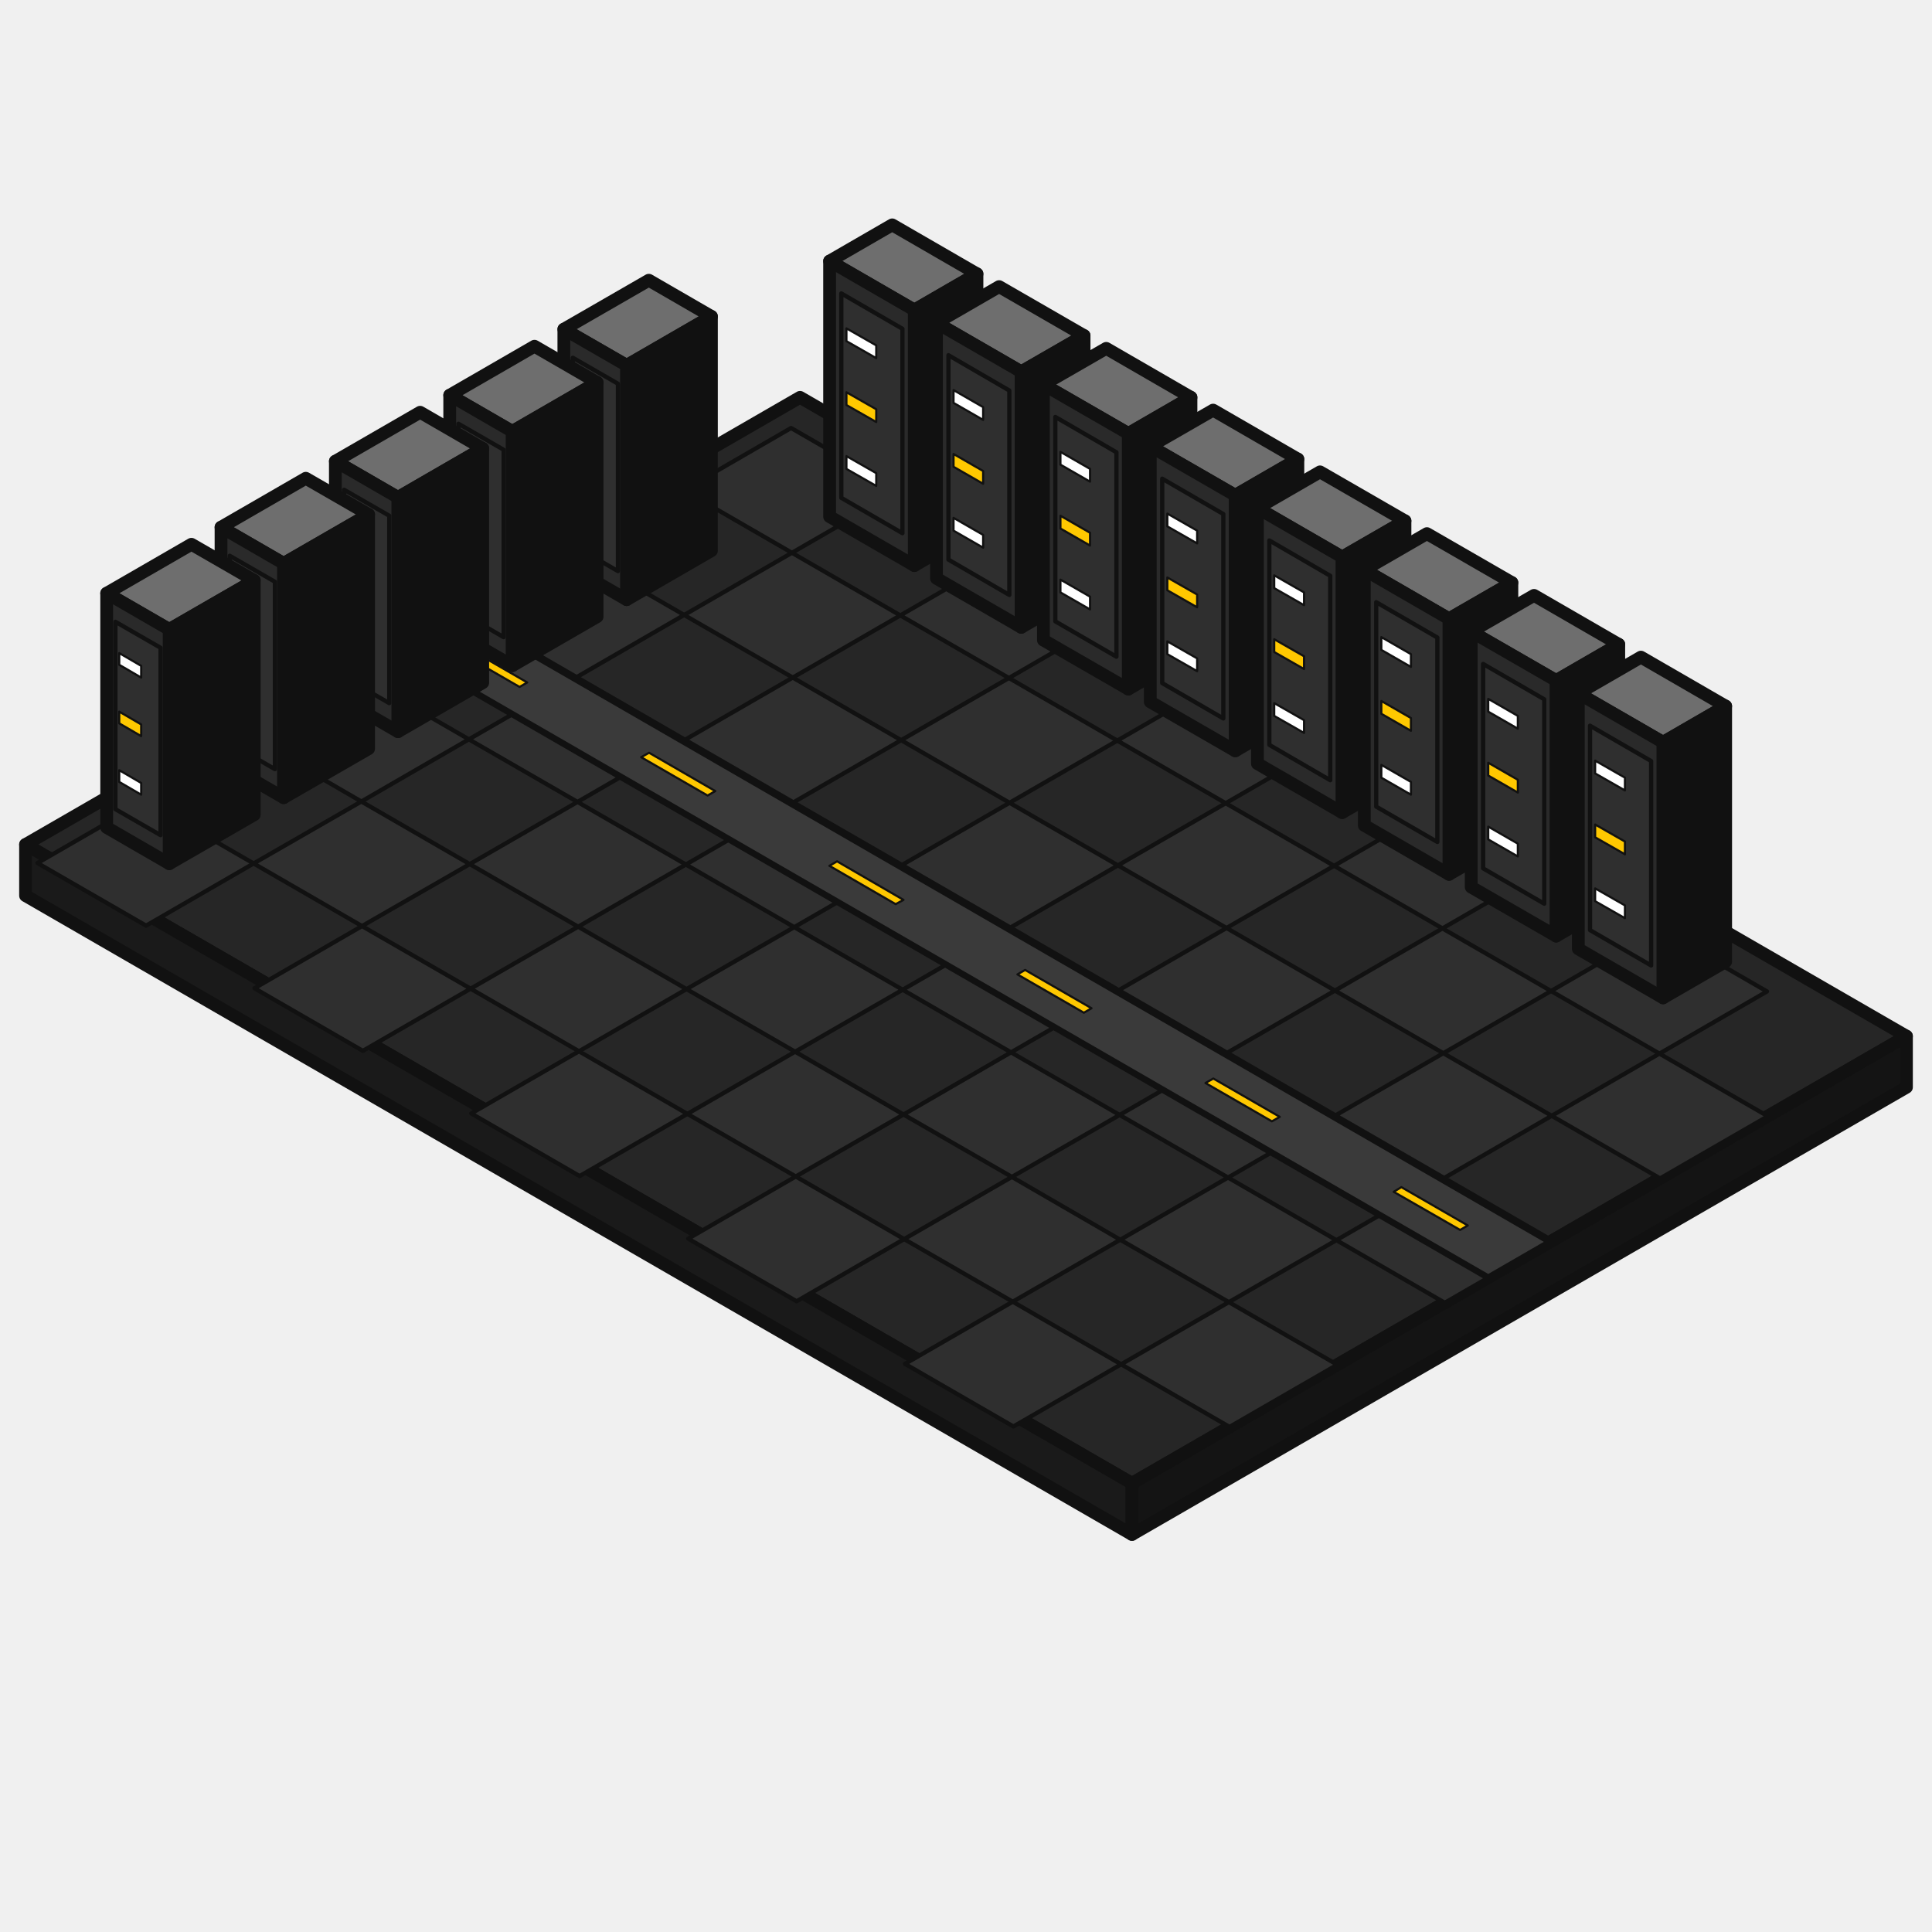
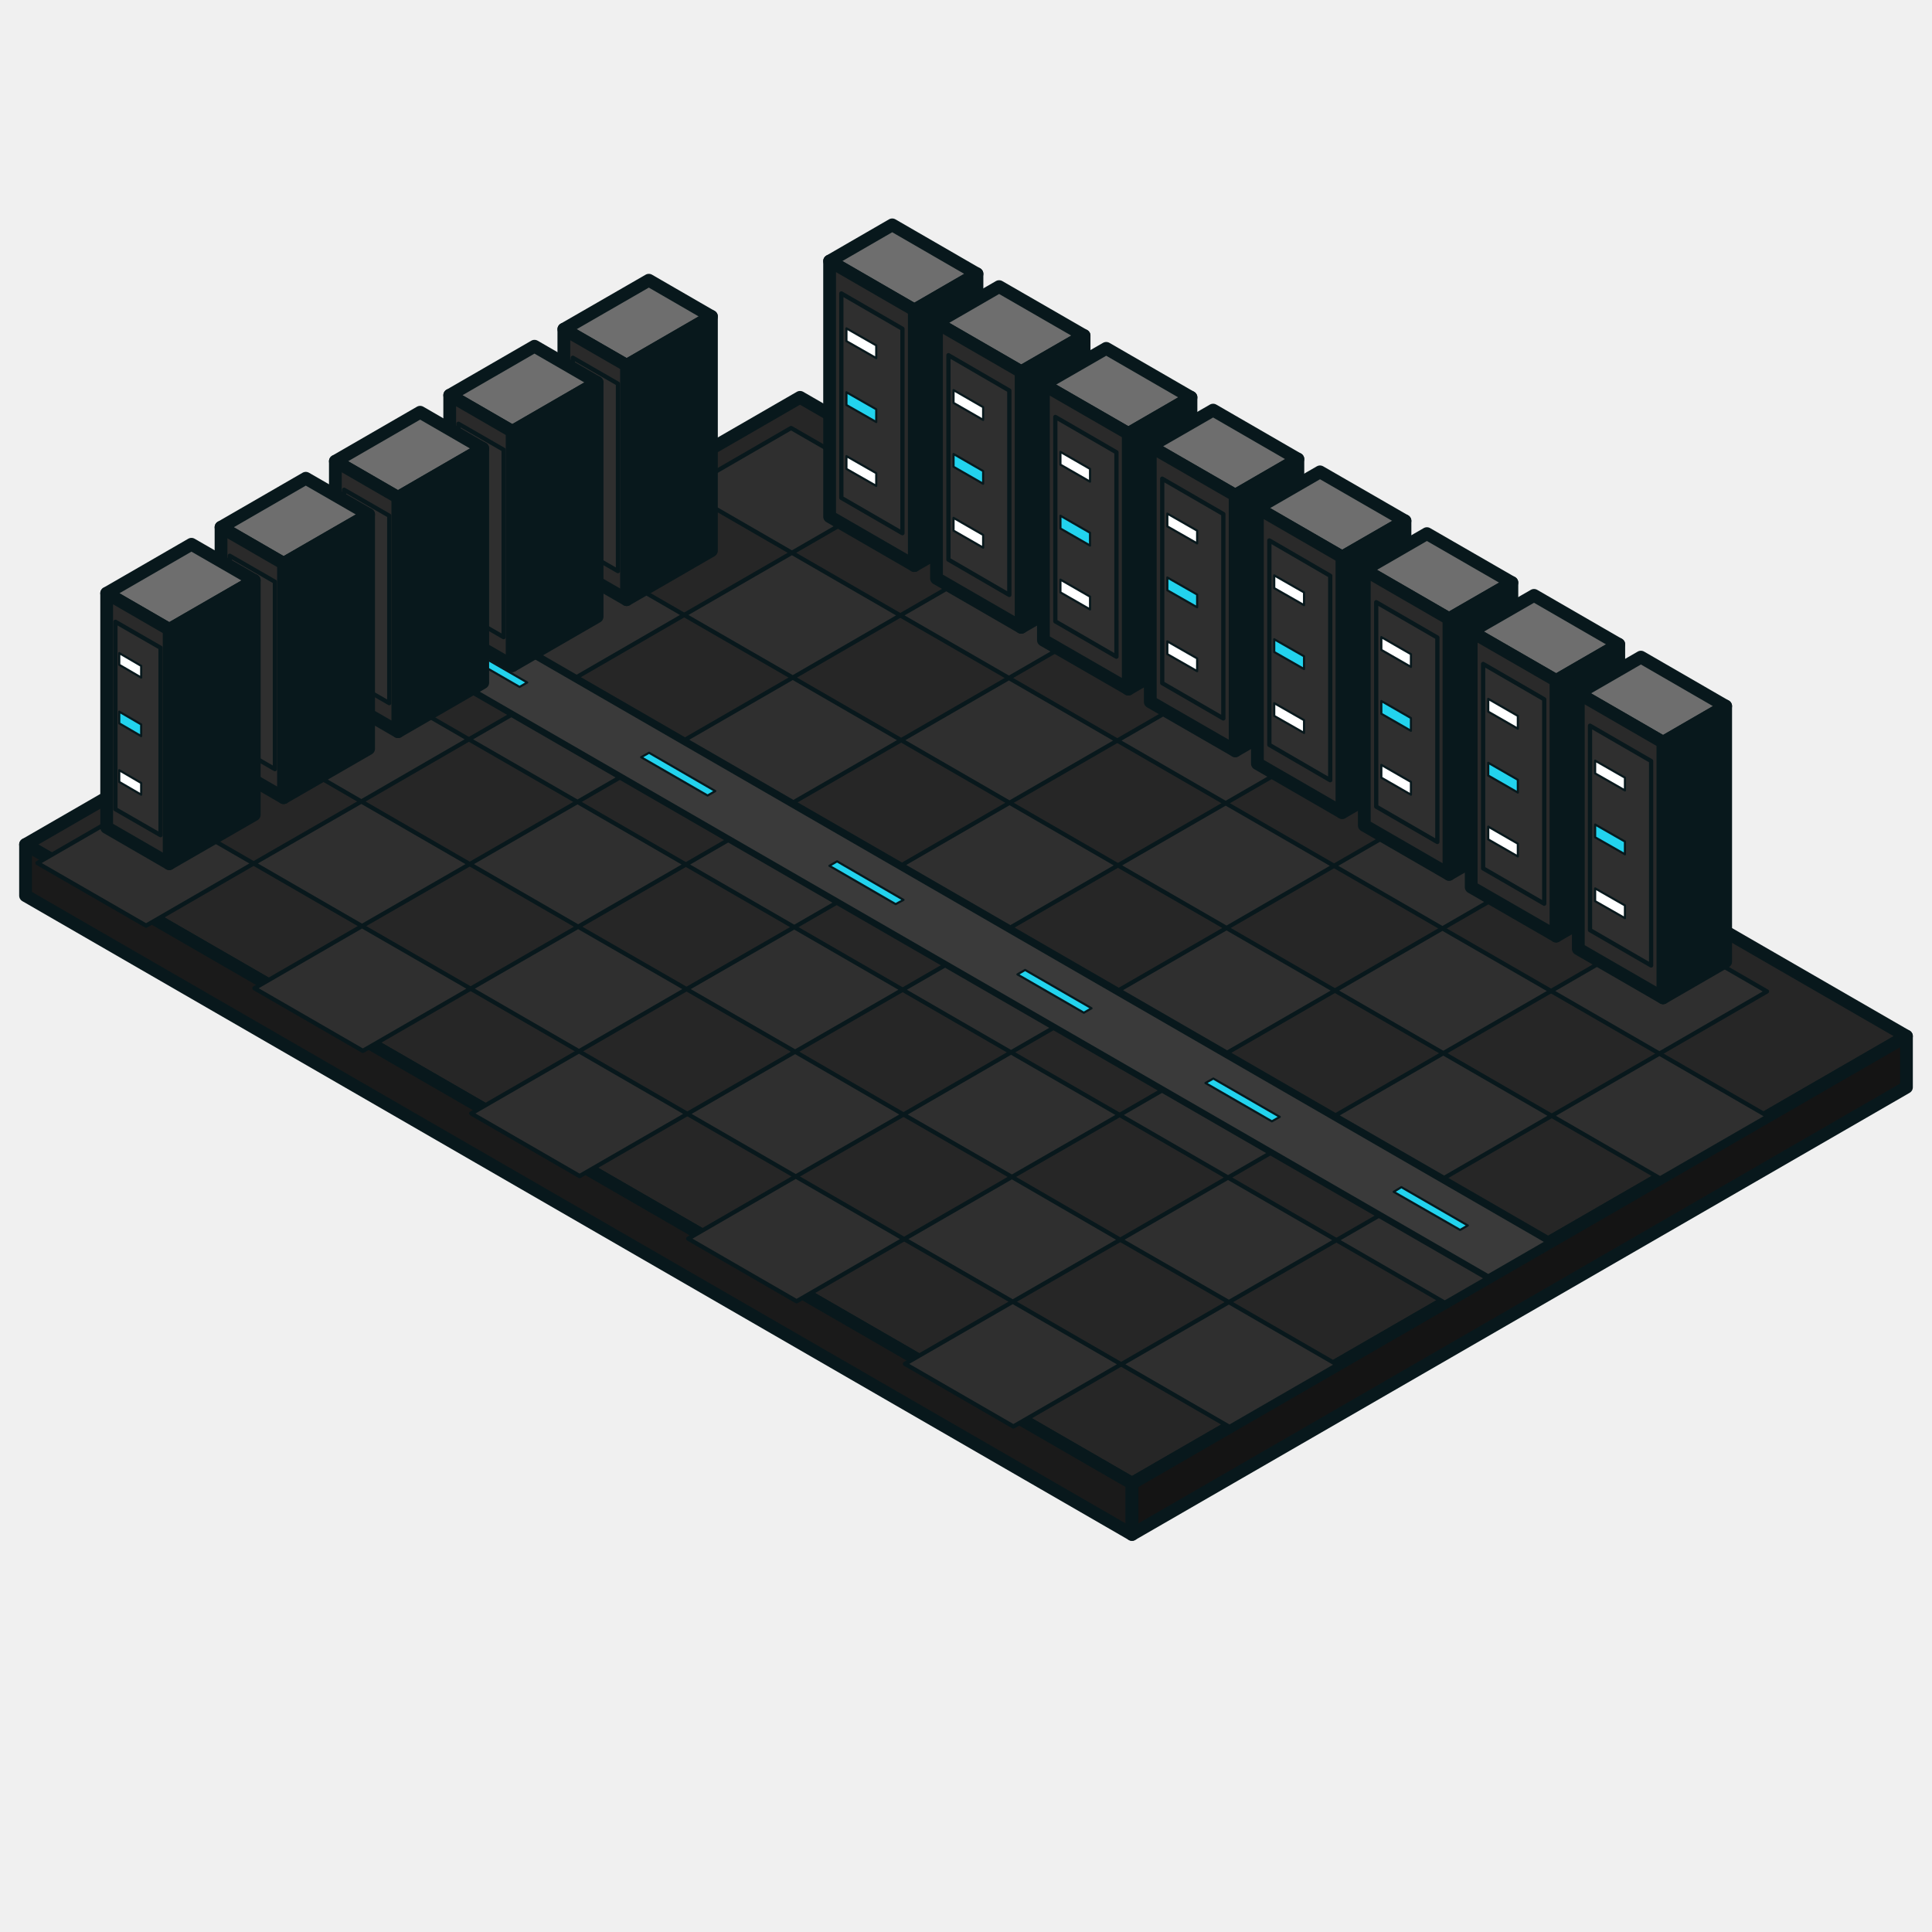
<svg xmlns="http://www.w3.org/2000/svg" viewBox="-375.7 -210.6 907.3 907.3" width="400" height="400">
-   <polygon points="0.0,-24.0 519.6,276.0 155.9,486.0 -363.7,186.0" fill="#262626" stroke="#111111" stroke-width="6" stroke-linejoin="round" />
-   <polygon points="-363.7,210.0 155.9,510.0 155.9,486.0 -363.7,186.0" fill="#1A1A1A" stroke="#111111" stroke-width="6" stroke-linejoin="round" />
-   <polygon points="519.6,300.0 155.9,510.0 155.9,486.0 519.6,276.0" fill="#141414" stroke="#111111" stroke-width="6" stroke-linejoin="round" />
-   <polygon points="-4.2,-9.6 46.8,19.8 -3.8,49.0 -54.7,19.6" fill="#2F2F2F" stroke="#111111" stroke-width="2" stroke-linejoin="round" />
-   <polygon points="97.7,49.2 148.6,78.6 98.1,107.8 47.1,78.4" fill="#2F2F2F" stroke="#111111" stroke-width="2" stroke-linejoin="round" />
-   <polygon points="199.5,108.0 250.5,137.4 199.9,166.6 149.0,137.2" fill="#2F2F2F" stroke="#111111" stroke-width="2" stroke-linejoin="round" />
-   <polygon points="301.4,166.8 352.3,196.2 301.7,225.4 250.8,196.0" fill="#2F2F2F" stroke="#111111" stroke-width="2" stroke-linejoin="round" />
-   <polygon points="403.2,225.6 454.1,255.0 403.6,284.2 352.7,254.8" fill="#2F2F2F" stroke="#111111" stroke-width="2" stroke-linejoin="round" />
-   <polygon points="-3.8,49.0 47.1,78.4 -3.4,107.6 -54.4,78.2" fill="#2F2F2F" stroke="#111111" stroke-width="2" stroke-linejoin="round" />
-   <polygon points="98.1,107.8 149.0,137.2 98.4,166.4 47.5,137.0" fill="#2F2F2F" stroke="#111111" stroke-width="2" stroke-linejoin="round" />
-   <polygon points="199.9,166.6 250.8,196.0 200.3,225.2 149.3,195.8" fill="#2F2F2F" stroke="#111111" stroke-width="2" stroke-linejoin="round" />
-   <polygon points="301.7,225.4 352.7,254.8 302.1,284.0 251.2,254.6" fill="#2F2F2F" stroke="#111111" stroke-width="2" stroke-linejoin="round" />
-   <polygon points="403.6,284.2 454.5,313.6 403.9,342.8 353.0,313.4" fill="#2F2F2F" stroke="#111111" stroke-width="2" stroke-linejoin="round" />
-   <polygon points="-105.3,48.8 -54.4,78.2 -104.9,107.4 -155.8,78.0" fill="#2F2F2F" stroke="#111111" stroke-width="2" stroke-linejoin="round" />
-   <polygon points="-3.4,107.6 47.5,137.0 -3.1,166.2 -54.0,136.8" fill="#2F2F2F" stroke="#111111" stroke-width="2" stroke-linejoin="round" />
-   <polygon points="98.4,166.4 149.3,195.8 98.8,225.0 47.9,195.6" fill="#2F2F2F" stroke="#111111" stroke-width="2" stroke-linejoin="round" />
-   <polygon points="200.3,225.2 251.2,254.6 200.6,283.8 149.7,254.4" fill="#2F2F2F" stroke="#111111" stroke-width="2" stroke-linejoin="round" />
-   <polygon points="302.1,284.0 353.0,313.4 302.5,342.6 251.5,313.2" fill="#2F2F2F" stroke="#111111" stroke-width="2" stroke-linejoin="round" />
-   <polygon points="-104.9,107.4 -54.0,136.8 -104.5,166.0 -155.5,136.6" fill="#2F2F2F" stroke="#111111" stroke-width="2" stroke-linejoin="round" />
-   <polygon points="-3.1,166.2 47.9,195.6 -2.7,224.8 -53.6,195.4" fill="#2F2F2F" stroke="#111111" stroke-width="2" stroke-linejoin="round" />
-   <polygon points="98.8,225.0 149.7,254.4 99.1,283.6 48.2,254.2" fill="#2F2F2F" stroke="#111111" stroke-width="2" stroke-linejoin="round" />
-   <polygon points="200.6,283.8 251.5,313.2 201.0,342.4 150.1,313.0" fill="#2F2F2F" stroke="#111111" stroke-width="2" stroke-linejoin="round" />
-   <polygon points="302.5,342.6 353.4,372.0 302.8,401.2 251.9,371.8" fill="#2F2F2F" stroke="#111111" stroke-width="2" stroke-linejoin="round" />
-   <polygon points="-206.4,107.2 -155.5,136.6 -206.0,165.8 -256.9,136.3" fill="#2F2F2F" stroke="#111111" stroke-width="2" stroke-linejoin="round" />
-   <polygon points="-104.5,166.0 -53.6,195.4 -104.2,224.6 -155.1,195.2" fill="#2F2F2F" stroke="#111111" stroke-width="2" stroke-linejoin="round" />
-   <polygon points="-2.7,224.8 48.2,254.2 -2.3,283.3 -53.3,253.9" fill="#2F2F2F" stroke="#111111" stroke-width="2" stroke-linejoin="round" />
-   <polygon points="99.1,283.6 150.1,313.0 99.5,342.1 48.6,312.8" fill="#2F2F2F" stroke="#111111" stroke-width="2" stroke-linejoin="round" />
-   <polygon points="201.0,342.4 251.9,371.8 201.4,400.9 150.4,371.6" fill="#2F2F2F" stroke="#111111" stroke-width="2" stroke-linejoin="round" />
-   <polygon points="-206.0,165.8 -155.1,195.2 -205.7,224.3 -256.6,194.9" fill="#2F2F2F" stroke="#111111" stroke-width="2" stroke-linejoin="round" />
-   <polygon points="-104.2,224.6 -53.3,253.9 -103.8,283.1 -154.7,253.7" fill="#2F2F2F" stroke="#111111" stroke-width="2" stroke-linejoin="round" />
-   <polygon points="-2.3,283.3 48.6,312.8 -2.0,341.9 -52.9,312.5" fill="#2F2F2F" stroke="#111111" stroke-width="2" stroke-linejoin="round" />
-   <polygon points="99.5,342.1 150.4,371.6 99.9,400.7 48.9,371.3" fill="#2F2F2F" stroke="#111111" stroke-width="2" stroke-linejoin="round" />
-   <polygon points="201.4,400.9 252.3,430.3 201.7,459.5 150.8,430.1" fill="#2F2F2F" stroke="#111111" stroke-width="2" stroke-linejoin="round" />
-   <polygon points="-307.5,165.5 -256.6,194.9 -307.1,224.1 -358.1,194.7" fill="#2F2F2F" stroke="#111111" stroke-width="2" stroke-linejoin="round" />
-   <polygon points="-205.7,224.3 -154.7,253.7 -205.3,282.9 -256.2,253.5" fill="#2F2F2F" stroke="#111111" stroke-width="2" stroke-linejoin="round" />
-   <polygon points="-103.8,283.1 -52.9,312.5 -103.5,341.7 -154.4,312.3" fill="#2F2F2F" stroke="#111111" stroke-width="2" stroke-linejoin="round" />
-   <polygon points="-2.0,341.9 48.9,371.3 -1.6,400.5 -52.5,371.1" fill="#2F2F2F" stroke="#111111" stroke-width="2" stroke-linejoin="round" />
-   <polygon points="99.9,400.7 150.8,430.1 100.2,459.3 49.3,429.9" fill="#2F2F2F" stroke="#111111" stroke-width="2" stroke-linejoin="round" />
-   <polygon points="-167.3,72.6 352.3,372.6 323.2,389.4 -196.4,89.4" fill="#3A3A3A" stroke="#111111" stroke-width="3" stroke-linejoin="round" />
-   <polygon points="-159.3,91.9 -128.1,109.9 -131.7,112.0 -162.9,94.0" fill="#FFC800" stroke="#111111" stroke-width="1" stroke-linejoin="round" />
-   <polygon points="-70.9,142.9 -39.8,160.9 -43.4,163.0 -74.6,145.0" fill="#FFC800" stroke="#111111" stroke-width="1" stroke-linejoin="round" />
-   <polygon points="17.4,193.9 48.6,212.0 44.9,214.0 13.8,196.0" fill="#FFC800" stroke="#111111" stroke-width="1" stroke-linejoin="round" />
-   <polygon points="105.7,244.9 136.9,262.9 133.3,265.0 102.1,247.0" fill="#FFC800" stroke="#111111" stroke-width="1" stroke-linejoin="round" />
-   <polygon points="194.1,295.9 225.3,313.9 221.6,316.0 190.4,298.0" fill="#FFC800" stroke="#111111" stroke-width="1" stroke-linejoin="round" />
-   <polygon points="282.4,346.9 313.6,364.9 310.0,367.0 278.8,349.1" fill="#FFC800" stroke="#111111" stroke-width="1" stroke-linejoin="round" />
-   <polygon points="43.3,-105.0 83.1,-82.0 53.7,-65.0 13.9,-88.0" fill="#6E6E6E" stroke="#111111" stroke-width="6" stroke-linejoin="round" />
-   <polygon points="13.9,32.0 53.7,55.0 53.7,-65.0 13.9,-88.0" fill="#2A2A2A" stroke="#111111" stroke-width="6" stroke-linejoin="round" />
-   <polygon points="83.1,38.0 53.7,55.0 53.7,-65.0 83.1,-82.0" fill="#111111" stroke="#111111" stroke-width="6" stroke-linejoin="round" />
-   <polygon points="19.4,23.2 48.1,39.8 48.1,-56.2 19.4,-72.8" fill="#2F2F2F" stroke="#111111" stroke-width="2" stroke-linejoin="round" />
-   <polygon points="21.8,9.6 35.8,17.6 35.8,11.6 21.8,3.6" fill="#FFFFFF" stroke="#111111" stroke-width="1" stroke-linejoin="round" />
-   <polygon points="21.8,-20.4 35.8,-12.4 35.8,-18.4 21.8,-26.4" fill="#FFC800" stroke="#111111" stroke-width="1" stroke-linejoin="round" />
-   <polygon points="21.8,-50.4 35.8,-42.4 35.8,-48.4 21.8,-56.4" fill="#FFFFFF" stroke="#111111" stroke-width="1" stroke-linejoin="round" />
-   <polygon points="-71.0,-79.0 -41.6,-62.0 -81.4,-39.0 -110.9,-56.0" fill="#6E6E6E" stroke="#111111" stroke-width="6" stroke-linejoin="round" />
-   <polygon points="-110.9,54.0 -81.4,71.0 -81.4,-39.0 -110.9,-56.0" fill="#2A2A2A" stroke="#111111" stroke-width="6" stroke-linejoin="round" />
-   <polygon points="-41.6,48.0 -81.4,71.0 -81.4,-39.0 -41.6,-62.0" fill="#111111" stroke="#111111" stroke-width="6" stroke-linejoin="round" />
-   <polygon points="-106.7,45.4 -85.5,57.6 -85.5,-30.4 -106.7,-42.6" fill="#2F2F2F" stroke="#111111" stroke-width="2" stroke-linejoin="round" />
-   <polygon points="-105.0,32.6 -94.7,38.6 -94.7,33.1 -105.0,27.1" fill="#FFFFFF" stroke="#111111" stroke-width="1" stroke-linejoin="round" />
-   <polygon points="-105.0,5.1 -94.7,11.1 -94.7,5.6 -105.0,-0.4" fill="#FFC800" stroke="#111111" stroke-width="1" stroke-linejoin="round" />
-   <polygon points="-105.0,-22.4 -94.7,-16.4 -94.7,-21.9 -105.0,-27.9" fill="#FFFFFF" stroke="#111111" stroke-width="1" stroke-linejoin="round" />
-   <polygon points="93.5,-76.0 133.4,-53.0 103.9,-36.0 64.1,-59.0" fill="#6E6E6E" stroke="#111111" stroke-width="6" stroke-linejoin="round" />
-   <polygon points="64.1,61.0 103.9,84.0 103.9,-36.0 64.1,-59.0" fill="#2A2A2A" stroke="#111111" stroke-width="6" stroke-linejoin="round" />
-   <polygon points="133.4,67.0 103.9,84.0 103.9,-36.0 133.4,-53.0" fill="#111111" stroke="#111111" stroke-width="6" stroke-linejoin="round" />
-   <polygon points="69.7,52.2 98.3,68.8 98.3,-27.2 69.7,-43.8" fill="#2F2F2F" stroke="#111111" stroke-width="2" stroke-linejoin="round" />
-   <polygon points="72.1,38.6 86.0,46.6 86.0,40.6 72.1,32.6" fill="#FFFFFF" stroke="#111111" stroke-width="1" stroke-linejoin="round" />
-   <polygon points="72.1,8.6 86.0,16.6 86.0,10.6 72.1,2.6" fill="#FFC800" stroke="#111111" stroke-width="1" stroke-linejoin="round" />
-   <polygon points="72.1,-21.4 86.0,-13.4 86.0,-19.4 72.1,-27.4" fill="#FFFFFF" stroke="#111111" stroke-width="1" stroke-linejoin="round" />
-   <polygon points="-124.7,-48.0 -95.3,-31.0 -135.1,-8.0 -164.5,-25.0" fill="#6E6E6E" stroke="#111111" stroke-width="6" stroke-linejoin="round" />
-   <polygon points="-164.5,85.0 -135.1,102.0 -135.1,-8.0 -164.5,-25.0" fill="#2A2A2A" stroke="#111111" stroke-width="6" stroke-linejoin="round" />
-   <polygon points="-95.3,79.0 -135.1,102.0 -135.1,-8.0 -95.3,-31.0" fill="#111111" stroke="#111111" stroke-width="6" stroke-linejoin="round" />
-   <polygon points="-160.4,76.4 -139.2,88.6 -139.2,0.6 -160.4,-11.6" fill="#2F2F2F" stroke="#111111" stroke-width="2" stroke-linejoin="round" />
-   <polygon points="-158.7,63.6 -148.4,69.6 -148.4,64.1 -158.7,58.1" fill="#FFFFFF" stroke="#111111" stroke-width="1" stroke-linejoin="round" />
-   <polygon points="-158.7,36.1 -148.4,42.1 -148.4,36.6 -158.7,30.6" fill="#FFC800" stroke="#111111" stroke-width="1" stroke-linejoin="round" />
-   <polygon points="-158.7,8.6 -148.4,14.6 -148.4,9.1 -158.7,3.1" fill="#FFFFFF" stroke="#111111" stroke-width="1" stroke-linejoin="round" />
-   <polygon points="143.8,-47.0 183.6,-24.0 154.2,-7.0 114.3,-30.0" fill="#6E6E6E" stroke="#111111" stroke-width="6" stroke-linejoin="round" />
-   <polygon points="114.3,90.0 154.2,113.0 154.2,-7.0 114.3,-30.0" fill="#2A2A2A" stroke="#111111" stroke-width="6" stroke-linejoin="round" />
-   <polygon points="183.6,96.0 154.2,113.0 154.2,-7.0 183.6,-24.0" fill="#111111" stroke="#111111" stroke-width="6" stroke-linejoin="round" />
-   <polygon points="119.9,81.2 148.6,97.8 148.6,1.8 119.9,-14.8" fill="#2F2F2F" stroke="#111111" stroke-width="2" stroke-linejoin="round" />
-   <polygon points="122.3,67.6 136.2,75.6 136.2,69.6 122.3,61.6" fill="#FFFFFF" stroke="#111111" stroke-width="1" stroke-linejoin="round" />
-   <polygon points="122.3,37.6 136.2,45.6 136.2,39.6 122.3,31.6" fill="#FFC800" stroke="#111111" stroke-width="1" stroke-linejoin="round" />
-   <polygon points="122.3,7.6 136.2,15.6 136.2,9.6 122.3,1.6" fill="#FFFFFF" stroke="#111111" stroke-width="1" stroke-linejoin="round" />
-   <polygon points="-178.4,-17.0 -149.0,-0.0 -188.8,23.0 -218.2,6.0" fill="#6E6E6E" stroke="#111111" stroke-width="6" stroke-linejoin="round" />
-   <polygon points="-218.2,116.0 -188.8,133.0 -188.8,23.0 -218.2,6.0" fill="#2A2A2A" stroke="#111111" stroke-width="6" stroke-linejoin="round" />
-   <polygon points="-149.0,110.0 -188.8,133.0 -188.8,23.0 -149.0,-0.0" fill="#111111" stroke="#111111" stroke-width="6" stroke-linejoin="round" />
-   <polygon points="-214.1,107.4 -192.9,119.6 -192.9,31.6 -214.1,19.4" fill="#2F2F2F" stroke="#111111" stroke-width="2" stroke-linejoin="round" />
-   <polygon points="-212.3,94.6 -202.0,100.6 -202.0,95.1 -212.3,89.1" fill="#FFFFFF" stroke="#111111" stroke-width="1" stroke-linejoin="round" />
-   <polygon points="-212.3,67.1 -202.0,73.1 -202.0,67.6 -212.3,61.6" fill="#FFC800" stroke="#111111" stroke-width="1" stroke-linejoin="round" />
-   <polygon points="-212.3,39.6 -202.0,45.6 -202.0,40.1 -212.3,34.1" fill="#FFFFFF" stroke="#111111" stroke-width="1" stroke-linejoin="round" />
-   <polygon points="194.0,-18.0 233.8,5.0 204.4,22.0 164.5,-1.0" fill="#6E6E6E" stroke="#111111" stroke-width="6" stroke-linejoin="round" />
-   <polygon points="164.5,119.0 204.4,142.0 204.4,22.0 164.5,-1.0" fill="#2A2A2A" stroke="#111111" stroke-width="6" stroke-linejoin="round" />
-   <polygon points="233.8,125.0 204.4,142.0 204.4,22.0 233.8,5.0" fill="#111111" stroke="#111111" stroke-width="6" stroke-linejoin="round" />
-   <polygon points="170.1,110.2 198.8,126.8 198.8,30.8 170.1,14.2" fill="#2F2F2F" stroke="#111111" stroke-width="2" stroke-linejoin="round" />
-   <polygon points="172.5,96.6 186.5,104.6 186.5,98.6 172.5,90.6" fill="#FFFFFF" stroke="#111111" stroke-width="1" stroke-linejoin="round" />
-   <polygon points="172.5,66.6 186.5,74.6 186.5,68.6 172.5,60.6" fill="#FFC800" stroke="#111111" stroke-width="1" stroke-linejoin="round" />
-   <polygon points="172.5,36.6 186.5,44.6 186.5,38.6 172.5,30.6" fill="#FFFFFF" stroke="#111111" stroke-width="1" stroke-linejoin="round" />
-   <polygon points="-232.1,14.0 -202.6,31.0 -242.5,54.0 -271.9,37.0" fill="#6E6E6E" stroke="#111111" stroke-width="6" stroke-linejoin="round" />
-   <polygon points="-271.9,147.0 -242.5,164.0 -242.5,54.0 -271.9,37.0" fill="#2A2A2A" stroke="#111111" stroke-width="6" stroke-linejoin="round" />
-   <polygon points="-202.6,141.0 -242.5,164.0 -242.5,54.0 -202.6,31.0" fill="#111111" stroke="#111111" stroke-width="6" stroke-linejoin="round" />
-   <polygon points="-267.8,138.4 -246.6,150.6 -246.6,62.6 -267.8,50.4" fill="#2F2F2F" stroke="#111111" stroke-width="2" stroke-linejoin="round" />
-   <polygon points="-266.0,125.6 -255.7,131.6 -255.7,126.1 -266.0,120.1" fill="#FFFFFF" stroke="#111111" stroke-width="1" stroke-linejoin="round" />
-   <polygon points="-266.0,98.1 -255.7,104.1 -255.7,98.6 -266.0,92.6" fill="#FFC800" stroke="#111111" stroke-width="1" stroke-linejoin="round" />
-   <polygon points="-266.0,70.6 -255.7,76.6 -255.7,71.1 -266.0,65.1" fill="#FFFFFF" stroke="#111111" stroke-width="1" stroke-linejoin="round" />
-   <polygon points="244.2,11.0 284.1,34.0 254.6,51.0 214.8,28.0" fill="#6E6E6E" stroke="#111111" stroke-width="6" stroke-linejoin="round" />
-   <polygon points="214.8,148.0 254.6,171.0 254.6,51.0 214.8,28.0" fill="#2A2A2A" stroke="#111111" stroke-width="6" stroke-linejoin="round" />
-   <polygon points="284.1,154.0 254.6,171.0 254.6,51.0 284.1,34.0" fill="#111111" stroke="#111111" stroke-width="6" stroke-linejoin="round" />
-   <polygon points="220.4,139.2 249.0,155.8 249.0,59.8 220.4,43.2" fill="#2F2F2F" stroke="#111111" stroke-width="2" stroke-linejoin="round" />
-   <polygon points="222.7,125.6 236.7,133.6 236.7,127.6 222.7,119.6" fill="#FFFFFF" stroke="#111111" stroke-width="1" stroke-linejoin="round" />
-   <polygon points="222.7,95.6 236.7,103.6 236.7,97.6 222.7,89.6" fill="#FFC800" stroke="#111111" stroke-width="1" stroke-linejoin="round" />
-   <polygon points="222.7,65.6 236.7,73.6 236.7,67.6 222.7,59.6" fill="#FFFFFF" stroke="#111111" stroke-width="1" stroke-linejoin="round" />
-   <polygon points="-285.8,45.0 -256.3,62.0 -296.2,85.0 -325.6,68.0" fill="#6E6E6E" stroke="#111111" stroke-width="6" stroke-linejoin="round" />
-   <polygon points="-325.6,178.0 -296.2,195.0 -296.2,85.0 -325.6,68.0" fill="#2A2A2A" stroke="#111111" stroke-width="6" stroke-linejoin="round" />
-   <polygon points="-256.3,172.0 -296.2,195.0 -296.2,85.0 -256.3,62.0" fill="#111111" stroke="#111111" stroke-width="6" stroke-linejoin="round" />
-   <polygon points="-321.5,169.4 -300.3,181.6 -300.3,93.6 -321.5,81.4" fill="#2F2F2F" stroke="#111111" stroke-width="2" stroke-linejoin="round" />
-   <polygon points="-319.7,156.6 -309.4,162.6 -309.4,157.1 -319.7,151.1" fill="#FFFFFF" stroke="#111111" stroke-width="1" stroke-linejoin="round" />
-   <polygon points="-319.7,129.1 -309.4,135.1 -309.4,129.6 -319.7,123.6" fill="#FFC800" stroke="#111111" stroke-width="1" stroke-linejoin="round" />
-   <polygon points="-319.7,101.6 -309.4,107.6 -309.4,102.1 -319.7,96.1" fill="#FFFFFF" stroke="#111111" stroke-width="1" stroke-linejoin="round" />
-   <polygon points="294.4,40.0 334.3,63.0 304.8,80.0 265.0,57.0" fill="#6E6E6E" stroke="#111111" stroke-width="6" stroke-linejoin="round" />
-   <polygon points="265.0,177.0 304.8,200.0 304.8,80.0 265.0,57.0" fill="#2A2A2A" stroke="#111111" stroke-width="6" stroke-linejoin="round" />
-   <polygon points="334.3,183.0 304.8,200.0 304.8,80.0 334.3,63.0" fill="#111111" stroke="#111111" stroke-width="6" stroke-linejoin="round" />
-   <polygon points="270.6,168.2 299.3,184.8 299.3,88.8 270.6,72.2" fill="#2F2F2F" stroke="#111111" stroke-width="2" stroke-linejoin="round" />
-   <polygon points="273.0,154.6 286.9,162.6 286.9,156.6 273.0,148.6" fill="#FFFFFF" stroke="#111111" stroke-width="1" stroke-linejoin="round" />
-   <polygon points="273.0,124.6 286.9,132.6 286.9,126.6 273.0,118.6" fill="#FFC800" stroke="#111111" stroke-width="1" stroke-linejoin="round" />
-   <polygon points="273.0,94.6 286.9,102.6 286.9,96.6 273.0,88.6" fill="#FFFFFF" stroke="#111111" stroke-width="1" stroke-linejoin="round" />
-   <polygon points="344.7,69.0 384.5,92.0 355.1,109.0 315.2,86.0" fill="#6E6E6E" stroke="#111111" stroke-width="6" stroke-linejoin="round" />
-   <polygon points="315.2,206.0 355.1,229.0 355.1,109.0 315.2,86.0" fill="#2A2A2A" stroke="#111111" stroke-width="6" stroke-linejoin="round" />
-   <polygon points="384.5,212.0 355.1,229.0 355.1,109.0 384.5,92.0" fill="#111111" stroke="#111111" stroke-width="6" stroke-linejoin="round" />
-   <polygon points="320.8,197.2 349.5,213.8 349.5,117.8 320.8,101.2" fill="#2F2F2F" stroke="#111111" stroke-width="2" stroke-linejoin="round" />
-   <polygon points="323.2,183.6 337.1,191.6 337.1,185.6 323.2,177.6" fill="#FFFFFF" stroke="#111111" stroke-width="1" stroke-linejoin="round" />
-   <polygon points="323.2,153.6 337.1,161.6 337.1,155.6 323.2,147.6" fill="#FFC800" stroke="#111111" stroke-width="1" stroke-linejoin="round" />
-   <polygon points="323.2,123.6 337.1,131.6 337.1,125.6 323.2,117.6" fill="#FFFFFF" stroke="#111111" stroke-width="1" stroke-linejoin="round" />
-   <polygon points="394.9,98.0 434.7,121.0 405.3,138.0 365.5,115.0" fill="#6E6E6E" stroke="#111111" stroke-width="6" stroke-linejoin="round" />
-   <polygon points="365.5,235.0 405.3,258.0 405.3,138.0 365.5,115.0" fill="#2A2A2A" stroke="#111111" stroke-width="6" stroke-linejoin="round" />
-   <polygon points="434.7,241.0 405.3,258.0 405.3,138.0 434.7,121.0" fill="#111111" stroke="#111111" stroke-width="6" stroke-linejoin="round" />
-   <polygon points="371.0,226.2 399.7,242.8 399.7,146.8 371.0,130.2" fill="#2F2F2F" stroke="#111111" stroke-width="2" stroke-linejoin="round" />
-   <polygon points="373.4,212.6 387.4,220.6 387.4,214.6 373.4,206.6" fill="#FFFFFF" stroke="#111111" stroke-width="1" stroke-linejoin="round" />
-   <polygon points="373.4,182.6 387.4,190.6 387.4,184.6 373.4,176.6" fill="#FFC800" stroke="#111111" stroke-width="1" stroke-linejoin="round" />
-   <polygon points="373.4,152.6 387.4,160.6 387.4,154.6 373.4,146.6" fill="#FFFFFF" stroke="#111111" stroke-width="1" stroke-linejoin="round" />
+   <polygon points="0.0,-24.0 519.6,276.0 155.9,486.0 -363.7,186.0" fill="#262626" stroke="#08181C" stroke-width="6" stroke-linejoin="round" />
+   <polygon points="-363.7,210.0 155.9,510.0 155.9,486.0 -363.7,186.0" fill="#1A1A1A" stroke="#08181C" stroke-width="6" stroke-linejoin="round" />
+   <polygon points="519.6,300.0 155.9,510.0 155.9,486.0 519.6,276.0" fill="#141414" stroke="#08181C" stroke-width="6" stroke-linejoin="round" />
+   <polygon points="-4.2,-9.6 46.8,19.8 -3.8,49.0 -54.7,19.6" fill="#2F2F2F" stroke="#08181C" stroke-width="2" stroke-linejoin="round" />
+   <polygon points="97.7,49.2 148.6,78.6 98.1,107.8 47.1,78.4" fill="#2F2F2F" stroke="#08181C" stroke-width="2" stroke-linejoin="round" />
+   <polygon points="199.5,108.0 250.5,137.4 199.9,166.6 149.0,137.2" fill="#2F2F2F" stroke="#08181C" stroke-width="2" stroke-linejoin="round" />
+   <polygon points="301.4,166.8 352.3,196.2 301.7,225.4 250.8,196.0" fill="#2F2F2F" stroke="#08181C" stroke-width="2" stroke-linejoin="round" />
+   <polygon points="403.2,225.6 454.1,255.0 403.6,284.2 352.7,254.8" fill="#2F2F2F" stroke="#08181C" stroke-width="2" stroke-linejoin="round" />
+   <polygon points="-3.8,49.0 47.1,78.4 -3.4,107.6 -54.4,78.2" fill="#2F2F2F" stroke="#08181C" stroke-width="2" stroke-linejoin="round" />
+   <polygon points="98.1,107.8 149.0,137.2 98.4,166.4 47.5,137.0" fill="#2F2F2F" stroke="#08181C" stroke-width="2" stroke-linejoin="round" />
+   <polygon points="199.9,166.6 250.8,196.0 200.3,225.2 149.3,195.8" fill="#2F2F2F" stroke="#08181C" stroke-width="2" stroke-linejoin="round" />
+   <polygon points="301.7,225.4 352.7,254.8 302.1,284.0 251.2,254.6" fill="#2F2F2F" stroke="#08181C" stroke-width="2" stroke-linejoin="round" />
+   <polygon points="403.6,284.2 454.5,313.6 403.9,342.8 353.0,313.4" fill="#2F2F2F" stroke="#08181C" stroke-width="2" stroke-linejoin="round" />
+   <polygon points="-105.3,48.8 -54.4,78.2 -104.9,107.4 -155.8,78.0" fill="#2F2F2F" stroke="#08181C" stroke-width="2" stroke-linejoin="round" />
+   <polygon points="-3.4,107.6 47.5,137.0 -3.1,166.2 -54.0,136.8" fill="#2F2F2F" stroke="#08181C" stroke-width="2" stroke-linejoin="round" />
+   <polygon points="98.4,166.4 149.3,195.8 98.8,225.0 47.9,195.6" fill="#2F2F2F" stroke="#08181C" stroke-width="2" stroke-linejoin="round" />
+   <polygon points="200.3,225.2 251.2,254.6 200.6,283.8 149.7,254.4" fill="#2F2F2F" stroke="#08181C" stroke-width="2" stroke-linejoin="round" />
+   <polygon points="302.1,284.0 353.0,313.4 302.5,342.6 251.5,313.2" fill="#2F2F2F" stroke="#08181C" stroke-width="2" stroke-linejoin="round" />
+   <polygon points="-104.9,107.4 -54.0,136.8 -104.5,166.0 -155.5,136.6" fill="#2F2F2F" stroke="#08181C" stroke-width="2" stroke-linejoin="round" />
+   <polygon points="-3.1,166.2 47.9,195.6 -2.7,224.8 -53.6,195.4" fill="#2F2F2F" stroke="#08181C" stroke-width="2" stroke-linejoin="round" />
+   <polygon points="98.8,225.0 149.7,254.4 99.1,283.6 48.2,254.2" fill="#2F2F2F" stroke="#08181C" stroke-width="2" stroke-linejoin="round" />
+   <polygon points="200.6,283.8 251.5,313.2 201.0,342.4 150.1,313.0" fill="#2F2F2F" stroke="#08181C" stroke-width="2" stroke-linejoin="round" />
+   <polygon points="302.5,342.6 353.4,372.0 302.8,401.2 251.9,371.8" fill="#2F2F2F" stroke="#08181C" stroke-width="2" stroke-linejoin="round" />
+   <polygon points="-206.4,107.2 -155.5,136.6 -206.0,165.8 -256.9,136.3" fill="#2F2F2F" stroke="#08181C" stroke-width="2" stroke-linejoin="round" />
+   <polygon points="-104.5,166.0 -53.6,195.4 -104.2,224.6 -155.1,195.2" fill="#2F2F2F" stroke="#08181C" stroke-width="2" stroke-linejoin="round" />
+   <polygon points="-2.7,224.8 48.2,254.2 -2.3,283.3 -53.3,253.9" fill="#2F2F2F" stroke="#08181C" stroke-width="2" stroke-linejoin="round" />
+   <polygon points="99.1,283.6 150.1,313.0 99.5,342.1 48.6,312.8" fill="#2F2F2F" stroke="#08181C" stroke-width="2" stroke-linejoin="round" />
+   <polygon points="201.0,342.4 251.9,371.8 201.4,400.9 150.4,371.6" fill="#2F2F2F" stroke="#08181C" stroke-width="2" stroke-linejoin="round" />
+   <polygon points="-206.0,165.8 -155.1,195.2 -205.7,224.3 -256.6,194.9" fill="#2F2F2F" stroke="#08181C" stroke-width="2" stroke-linejoin="round" />
+   <polygon points="-104.2,224.6 -53.3,253.9 -103.8,283.1 -154.7,253.7" fill="#2F2F2F" stroke="#08181C" stroke-width="2" stroke-linejoin="round" />
+   <polygon points="-2.3,283.3 48.6,312.8 -2.0,341.9 -52.9,312.5" fill="#2F2F2F" stroke="#08181C" stroke-width="2" stroke-linejoin="round" />
+   <polygon points="99.5,342.1 150.4,371.6 99.9,400.7 48.9,371.3" fill="#2F2F2F" stroke="#08181C" stroke-width="2" stroke-linejoin="round" />
+   <polygon points="201.4,400.9 252.3,430.3 201.7,459.5 150.8,430.1" fill="#2F2F2F" stroke="#08181C" stroke-width="2" stroke-linejoin="round" />
+   <polygon points="-307.5,165.5 -256.6,194.9 -307.1,224.1 -358.1,194.7" fill="#2F2F2F" stroke="#08181C" stroke-width="2" stroke-linejoin="round" />
+   <polygon points="-205.7,224.3 -154.7,253.7 -205.3,282.9 -256.2,253.5" fill="#2F2F2F" stroke="#08181C" stroke-width="2" stroke-linejoin="round" />
+   <polygon points="-103.8,283.1 -52.9,312.5 -103.5,341.7 -154.4,312.3" fill="#2F2F2F" stroke="#08181C" stroke-width="2" stroke-linejoin="round" />
+   <polygon points="-2.0,341.9 48.9,371.3 -1.6,400.5 -52.5,371.1" fill="#2F2F2F" stroke="#08181C" stroke-width="2" stroke-linejoin="round" />
+   <polygon points="99.9,400.7 150.8,430.1 100.2,459.3 49.3,429.9" fill="#2F2F2F" stroke="#08181C" stroke-width="2" stroke-linejoin="round" />
+   <polygon points="-167.3,72.6 352.3,372.6 323.2,389.4 -196.4,89.4" fill="#3A3A3A" stroke="#08181C" stroke-width="3" stroke-linejoin="round" />
+   <polygon points="-159.3,91.9 -128.1,109.9 -131.7,112.0 -162.9,94.0" fill="#22D3EE" stroke="#08181C" stroke-width="1" stroke-linejoin="round" />
+   <polygon points="-70.9,142.9 -39.8,160.9 -43.4,163.0 -74.6,145.0" fill="#22D3EE" stroke="#08181C" stroke-width="1" stroke-linejoin="round" />
+   <polygon points="17.4,193.9 48.6,212.0 44.9,214.0 13.8,196.0" fill="#22D3EE" stroke="#08181C" stroke-width="1" stroke-linejoin="round" />
+   <polygon points="105.7,244.9 136.9,262.9 133.3,265.0 102.1,247.0" fill="#22D3EE" stroke="#08181C" stroke-width="1" stroke-linejoin="round" />
+   <polygon points="194.1,295.9 225.3,313.9 221.6,316.0 190.4,298.0" fill="#22D3EE" stroke="#08181C" stroke-width="1" stroke-linejoin="round" />
+   <polygon points="282.4,346.9 313.6,364.9 310.0,367.0 278.8,349.1" fill="#22D3EE" stroke="#08181C" stroke-width="1" stroke-linejoin="round" />
+   <polygon points="43.3,-105.0 83.1,-82.0 53.7,-65.0 13.9,-88.0" fill="#6E6E6E" stroke="#08181C" stroke-width="6" stroke-linejoin="round" />
+   <polygon points="13.9,32.0 53.7,55.0 53.7,-65.0 13.9,-88.0" fill="#2A2A2A" stroke="#08181C" stroke-width="6" stroke-linejoin="round" />
+   <polygon points="83.1,38.0 53.7,55.0 53.7,-65.0 83.1,-82.0" fill="#08181C" stroke="#08181C" stroke-width="6" stroke-linejoin="round" />
+   <polygon points="19.4,23.2 48.1,39.8 48.1,-56.2 19.4,-72.8" fill="#2F2F2F" stroke="#08181C" stroke-width="2" stroke-linejoin="round" />
+   <polygon points="21.8,9.6 35.8,17.6 35.8,11.6 21.8,3.6" fill="#FFFFFF" stroke="#08181C" stroke-width="1" stroke-linejoin="round" />
+   <polygon points="21.8,-20.4 35.8,-12.4 35.8,-18.4 21.8,-26.4" fill="#22D3EE" stroke="#08181C" stroke-width="1" stroke-linejoin="round" />
+   <polygon points="21.8,-50.4 35.8,-42.4 35.8,-48.4 21.8,-56.4" fill="#FFFFFF" stroke="#08181C" stroke-width="1" stroke-linejoin="round" />
+   <polygon points="-71.0,-79.0 -41.6,-62.0 -81.4,-39.0 -110.9,-56.0" fill="#6E6E6E" stroke="#08181C" stroke-width="6" stroke-linejoin="round" />
+   <polygon points="-110.9,54.0 -81.4,71.0 -81.4,-39.0 -110.9,-56.0" fill="#2A2A2A" stroke="#08181C" stroke-width="6" stroke-linejoin="round" />
+   <polygon points="-41.6,48.0 -81.4,71.0 -81.4,-39.0 -41.6,-62.0" fill="#08181C" stroke="#08181C" stroke-width="6" stroke-linejoin="round" />
+   <polygon points="-106.7,45.4 -85.5,57.6 -85.5,-30.4 -106.7,-42.6" fill="#2F2F2F" stroke="#08181C" stroke-width="2" stroke-linejoin="round" />
+   <polygon points="-105.0,32.6 -94.7,38.6 -94.7,33.1 -105.0,27.1" fill="#FFFFFF" stroke="#08181C" stroke-width="1" stroke-linejoin="round" />
+   <polygon points="-105.0,5.1 -94.7,11.1 -94.7,5.6 -105.0,-0.4" fill="#22D3EE" stroke="#08181C" stroke-width="1" stroke-linejoin="round" />
+   <polygon points="-105.0,-22.4 -94.7,-16.4 -94.7,-21.9 -105.0,-27.9" fill="#FFFFFF" stroke="#08181C" stroke-width="1" stroke-linejoin="round" />
+   <polygon points="93.5,-76.0 133.4,-53.0 103.9,-36.0 64.1,-59.0" fill="#6E6E6E" stroke="#08181C" stroke-width="6" stroke-linejoin="round" />
+   <polygon points="64.1,61.0 103.9,84.0 103.9,-36.0 64.1,-59.0" fill="#2A2A2A" stroke="#08181C" stroke-width="6" stroke-linejoin="round" />
+   <polygon points="133.4,67.0 103.9,84.0 103.9,-36.0 133.4,-53.0" fill="#08181C" stroke="#08181C" stroke-width="6" stroke-linejoin="round" />
+   <polygon points="69.7,52.2 98.3,68.8 98.3,-27.2 69.7,-43.8" fill="#2F2F2F" stroke="#08181C" stroke-width="2" stroke-linejoin="round" />
+   <polygon points="72.1,38.6 86.0,46.6 86.0,40.6 72.1,32.6" fill="#FFFFFF" stroke="#08181C" stroke-width="1" stroke-linejoin="round" />
+   <polygon points="72.1,8.6 86.0,16.6 86.0,10.6 72.1,2.6" fill="#22D3EE" stroke="#08181C" stroke-width="1" stroke-linejoin="round" />
+   <polygon points="72.1,-21.4 86.0,-13.4 86.0,-19.4 72.1,-27.4" fill="#FFFFFF" stroke="#08181C" stroke-width="1" stroke-linejoin="round" />
+   <polygon points="-124.7,-48.0 -95.3,-31.0 -135.1,-8.0 -164.5,-25.0" fill="#6E6E6E" stroke="#08181C" stroke-width="6" stroke-linejoin="round" />
+   <polygon points="-164.5,85.0 -135.1,102.0 -135.1,-8.0 -164.5,-25.0" fill="#2A2A2A" stroke="#08181C" stroke-width="6" stroke-linejoin="round" />
+   <polygon points="-95.3,79.0 -135.1,102.0 -135.1,-8.0 -95.3,-31.0" fill="#08181C" stroke="#08181C" stroke-width="6" stroke-linejoin="round" />
+   <polygon points="-160.4,76.4 -139.2,88.6 -139.2,0.6 -160.4,-11.6" fill="#2F2F2F" stroke="#08181C" stroke-width="2" stroke-linejoin="round" />
+   <polygon points="-158.7,63.6 -148.4,69.6 -148.4,64.1 -158.7,58.1" fill="#FFFFFF" stroke="#08181C" stroke-width="1" stroke-linejoin="round" />
+   <polygon points="-158.7,36.1 -148.4,42.1 -148.4,36.6 -158.7,30.6" fill="#22D3EE" stroke="#08181C" stroke-width="1" stroke-linejoin="round" />
+   <polygon points="-158.7,8.6 -148.4,14.6 -148.4,9.1 -158.7,3.1" fill="#FFFFFF" stroke="#08181C" stroke-width="1" stroke-linejoin="round" />
+   <polygon points="143.8,-47.0 183.6,-24.0 154.2,-7.0 114.3,-30.0" fill="#6E6E6E" stroke="#08181C" stroke-width="6" stroke-linejoin="round" />
+   <polygon points="114.3,90.0 154.2,113.0 154.2,-7.0 114.3,-30.0" fill="#2A2A2A" stroke="#08181C" stroke-width="6" stroke-linejoin="round" />
+   <polygon points="183.6,96.0 154.2,113.0 154.2,-7.0 183.6,-24.0" fill="#08181C" stroke="#08181C" stroke-width="6" stroke-linejoin="round" />
+   <polygon points="119.9,81.2 148.6,97.8 148.6,1.8 119.9,-14.8" fill="#2F2F2F" stroke="#08181C" stroke-width="2" stroke-linejoin="round" />
+   <polygon points="122.3,67.6 136.2,75.6 136.2,69.6 122.3,61.6" fill="#FFFFFF" stroke="#08181C" stroke-width="1" stroke-linejoin="round" />
+   <polygon points="122.3,37.6 136.2,45.6 136.2,39.6 122.3,31.6" fill="#22D3EE" stroke="#08181C" stroke-width="1" stroke-linejoin="round" />
+   <polygon points="122.3,7.6 136.2,15.6 136.2,9.6 122.3,1.6" fill="#FFFFFF" stroke="#08181C" stroke-width="1" stroke-linejoin="round" />
+   <polygon points="-178.4,-17.0 -149.0,-0.0 -188.8,23.0 -218.2,6.0" fill="#6E6E6E" stroke="#08181C" stroke-width="6" stroke-linejoin="round" />
+   <polygon points="-218.2,116.0 -188.8,133.0 -188.8,23.0 -218.2,6.0" fill="#2A2A2A" stroke="#08181C" stroke-width="6" stroke-linejoin="round" />
+   <polygon points="-149.0,110.0 -188.8,133.0 -188.8,23.0 -149.0,-0.0" fill="#08181C" stroke="#08181C" stroke-width="6" stroke-linejoin="round" />
+   <polygon points="-214.1,107.4 -192.9,119.6 -192.9,31.6 -214.1,19.4" fill="#2F2F2F" stroke="#08181C" stroke-width="2" stroke-linejoin="round" />
+   <polygon points="-212.3,94.6 -202.0,100.6 -202.0,95.1 -212.3,89.1" fill="#FFFFFF" stroke="#08181C" stroke-width="1" stroke-linejoin="round" />
+   <polygon points="-212.3,67.1 -202.0,73.1 -202.0,67.6 -212.3,61.6" fill="#22D3EE" stroke="#08181C" stroke-width="1" stroke-linejoin="round" />
+   <polygon points="-212.3,39.6 -202.0,45.6 -202.0,40.1 -212.3,34.1" fill="#FFFFFF" stroke="#08181C" stroke-width="1" stroke-linejoin="round" />
+   <polygon points="194.0,-18.0 233.8,5.0 204.4,22.0 164.5,-1.0" fill="#6E6E6E" stroke="#08181C" stroke-width="6" stroke-linejoin="round" />
+   <polygon points="164.5,119.0 204.4,142.0 204.4,22.0 164.5,-1.0" fill="#2A2A2A" stroke="#08181C" stroke-width="6" stroke-linejoin="round" />
+   <polygon points="233.8,125.0 204.4,142.0 204.4,22.0 233.8,5.0" fill="#08181C" stroke="#08181C" stroke-width="6" stroke-linejoin="round" />
+   <polygon points="170.1,110.2 198.8,126.8 198.8,30.8 170.1,14.2" fill="#2F2F2F" stroke="#08181C" stroke-width="2" stroke-linejoin="round" />
+   <polygon points="172.5,96.6 186.5,104.6 186.5,98.6 172.5,90.6" fill="#FFFFFF" stroke="#08181C" stroke-width="1" stroke-linejoin="round" />
+   <polygon points="172.5,66.6 186.5,74.6 186.5,68.6 172.5,60.6" fill="#22D3EE" stroke="#08181C" stroke-width="1" stroke-linejoin="round" />
+   <polygon points="172.5,36.6 186.5,44.6 186.5,38.6 172.5,30.6" fill="#FFFFFF" stroke="#08181C" stroke-width="1" stroke-linejoin="round" />
+   <polygon points="-232.1,14.0 -202.6,31.0 -242.5,54.0 -271.9,37.0" fill="#6E6E6E" stroke="#08181C" stroke-width="6" stroke-linejoin="round" />
+   <polygon points="-271.9,147.0 -242.5,164.0 -242.5,54.0 -271.9,37.0" fill="#2A2A2A" stroke="#08181C" stroke-width="6" stroke-linejoin="round" />
+   <polygon points="-202.6,141.0 -242.5,164.0 -242.5,54.0 -202.6,31.0" fill="#08181C" stroke="#08181C" stroke-width="6" stroke-linejoin="round" />
+   <polygon points="-267.8,138.4 -246.6,150.6 -246.6,62.6 -267.8,50.4" fill="#2F2F2F" stroke="#08181C" stroke-width="2" stroke-linejoin="round" />
+   <polygon points="-266.0,125.6 -255.7,131.6 -255.7,126.1 -266.0,120.1" fill="#FFFFFF" stroke="#08181C" stroke-width="1" stroke-linejoin="round" />
+   <polygon points="-266.0,98.1 -255.7,104.1 -255.7,98.6 -266.0,92.6" fill="#22D3EE" stroke="#08181C" stroke-width="1" stroke-linejoin="round" />
+   <polygon points="-266.0,70.6 -255.7,76.6 -255.7,71.1 -266.0,65.1" fill="#FFFFFF" stroke="#08181C" stroke-width="1" stroke-linejoin="round" />
+   <polygon points="244.2,11.0 284.1,34.0 254.6,51.0 214.8,28.0" fill="#6E6E6E" stroke="#08181C" stroke-width="6" stroke-linejoin="round" />
+   <polygon points="214.8,148.0 254.6,171.0 254.6,51.0 214.8,28.0" fill="#2A2A2A" stroke="#08181C" stroke-width="6" stroke-linejoin="round" />
+   <polygon points="284.1,154.0 254.6,171.0 254.6,51.0 284.1,34.0" fill="#08181C" stroke="#08181C" stroke-width="6" stroke-linejoin="round" />
+   <polygon points="220.4,139.2 249.0,155.8 249.0,59.8 220.4,43.2" fill="#2F2F2F" stroke="#08181C" stroke-width="2" stroke-linejoin="round" />
+   <polygon points="222.7,125.6 236.7,133.6 236.7,127.6 222.7,119.6" fill="#FFFFFF" stroke="#08181C" stroke-width="1" stroke-linejoin="round" />
+   <polygon points="222.7,95.6 236.7,103.6 236.7,97.6 222.7,89.6" fill="#22D3EE" stroke="#08181C" stroke-width="1" stroke-linejoin="round" />
+   <polygon points="222.7,65.6 236.7,73.6 236.7,67.6 222.7,59.6" fill="#FFFFFF" stroke="#08181C" stroke-width="1" stroke-linejoin="round" />
+   <polygon points="-285.8,45.0 -256.3,62.0 -296.2,85.0 -325.6,68.0" fill="#6E6E6E" stroke="#08181C" stroke-width="6" stroke-linejoin="round" />
+   <polygon points="-325.6,178.0 -296.2,195.0 -296.2,85.0 -325.6,68.0" fill="#2A2A2A" stroke="#08181C" stroke-width="6" stroke-linejoin="round" />
+   <polygon points="-256.3,172.0 -296.2,195.0 -296.2,85.0 -256.3,62.0" fill="#08181C" stroke="#08181C" stroke-width="6" stroke-linejoin="round" />
+   <polygon points="-321.5,169.4 -300.3,181.6 -300.3,93.6 -321.5,81.4" fill="#2F2F2F" stroke="#08181C" stroke-width="2" stroke-linejoin="round" />
+   <polygon points="-319.7,156.6 -309.4,162.6 -309.4,157.1 -319.7,151.1" fill="#FFFFFF" stroke="#08181C" stroke-width="1" stroke-linejoin="round" />
+   <polygon points="-319.7,129.1 -309.4,135.1 -309.4,129.6 -319.7,123.6" fill="#22D3EE" stroke="#08181C" stroke-width="1" stroke-linejoin="round" />
+   <polygon points="-319.7,101.6 -309.4,107.6 -309.4,102.1 -319.7,96.1" fill="#FFFFFF" stroke="#08181C" stroke-width="1" stroke-linejoin="round" />
+   <polygon points="294.4,40.0 334.3,63.0 304.8,80.0 265.0,57.0" fill="#6E6E6E" stroke="#08181C" stroke-width="6" stroke-linejoin="round" />
+   <polygon points="265.0,177.0 304.8,200.0 304.8,80.0 265.0,57.0" fill="#2A2A2A" stroke="#08181C" stroke-width="6" stroke-linejoin="round" />
+   <polygon points="334.3,183.0 304.8,200.0 304.8,80.0 334.3,63.0" fill="#08181C" stroke="#08181C" stroke-width="6" stroke-linejoin="round" />
+   <polygon points="270.6,168.2 299.3,184.8 299.3,88.8 270.6,72.2" fill="#2F2F2F" stroke="#08181C" stroke-width="2" stroke-linejoin="round" />
+   <polygon points="273.0,154.6 286.9,162.6 286.9,156.6 273.0,148.6" fill="#FFFFFF" stroke="#08181C" stroke-width="1" stroke-linejoin="round" />
+   <polygon points="273.0,124.6 286.9,132.6 286.9,126.6 273.0,118.6" fill="#22D3EE" stroke="#08181C" stroke-width="1" stroke-linejoin="round" />
+   <polygon points="273.0,94.6 286.9,102.6 286.9,96.6 273.0,88.6" fill="#FFFFFF" stroke="#08181C" stroke-width="1" stroke-linejoin="round" />
+   <polygon points="344.7,69.0 384.5,92.0 355.1,109.0 315.2,86.0" fill="#6E6E6E" stroke="#08181C" stroke-width="6" stroke-linejoin="round" />
+   <polygon points="315.2,206.0 355.1,229.0 355.1,109.0 315.2,86.0" fill="#2A2A2A" stroke="#08181C" stroke-width="6" stroke-linejoin="round" />
+   <polygon points="384.5,212.0 355.1,229.0 355.1,109.0 384.5,92.0" fill="#08181C" stroke="#08181C" stroke-width="6" stroke-linejoin="round" />
+   <polygon points="320.8,197.2 349.5,213.8 349.5,117.8 320.8,101.2" fill="#2F2F2F" stroke="#08181C" stroke-width="2" stroke-linejoin="round" />
+   <polygon points="323.2,183.6 337.1,191.6 337.1,185.6 323.2,177.6" fill="#FFFFFF" stroke="#08181C" stroke-width="1" stroke-linejoin="round" />
+   <polygon points="323.2,153.6 337.1,161.6 337.1,155.6 323.2,147.6" fill="#22D3EE" stroke="#08181C" stroke-width="1" stroke-linejoin="round" />
+   <polygon points="323.2,123.6 337.1,131.6 337.1,125.6 323.2,117.6" fill="#FFFFFF" stroke="#08181C" stroke-width="1" stroke-linejoin="round" />
+   <polygon points="394.9,98.0 434.7,121.0 405.3,138.0 365.5,115.0" fill="#6E6E6E" stroke="#08181C" stroke-width="6" stroke-linejoin="round" />
+   <polygon points="365.5,235.0 405.3,258.0 405.3,138.0 365.5,115.0" fill="#2A2A2A" stroke="#08181C" stroke-width="6" stroke-linejoin="round" />
+   <polygon points="434.7,241.0 405.3,258.0 405.3,138.0 434.7,121.0" fill="#08181C" stroke="#08181C" stroke-width="6" stroke-linejoin="round" />
+   <polygon points="371.0,226.2 399.7,242.8 399.7,146.8 371.0,130.2" fill="#2F2F2F" stroke="#08181C" stroke-width="2" stroke-linejoin="round" />
+   <polygon points="373.4,212.6 387.4,220.6 387.4,214.6 373.4,206.6" fill="#FFFFFF" stroke="#08181C" stroke-width="1" stroke-linejoin="round" />
+   <polygon points="373.4,182.6 387.4,190.6 387.4,184.6 373.4,176.6" fill="#22D3EE" stroke="#08181C" stroke-width="1" stroke-linejoin="round" />
+   <polygon points="373.4,152.6 387.4,160.6 387.4,154.6 373.4,146.6" fill="#FFFFFF" stroke="#08181C" stroke-width="1" stroke-linejoin="round" />
</svg>
